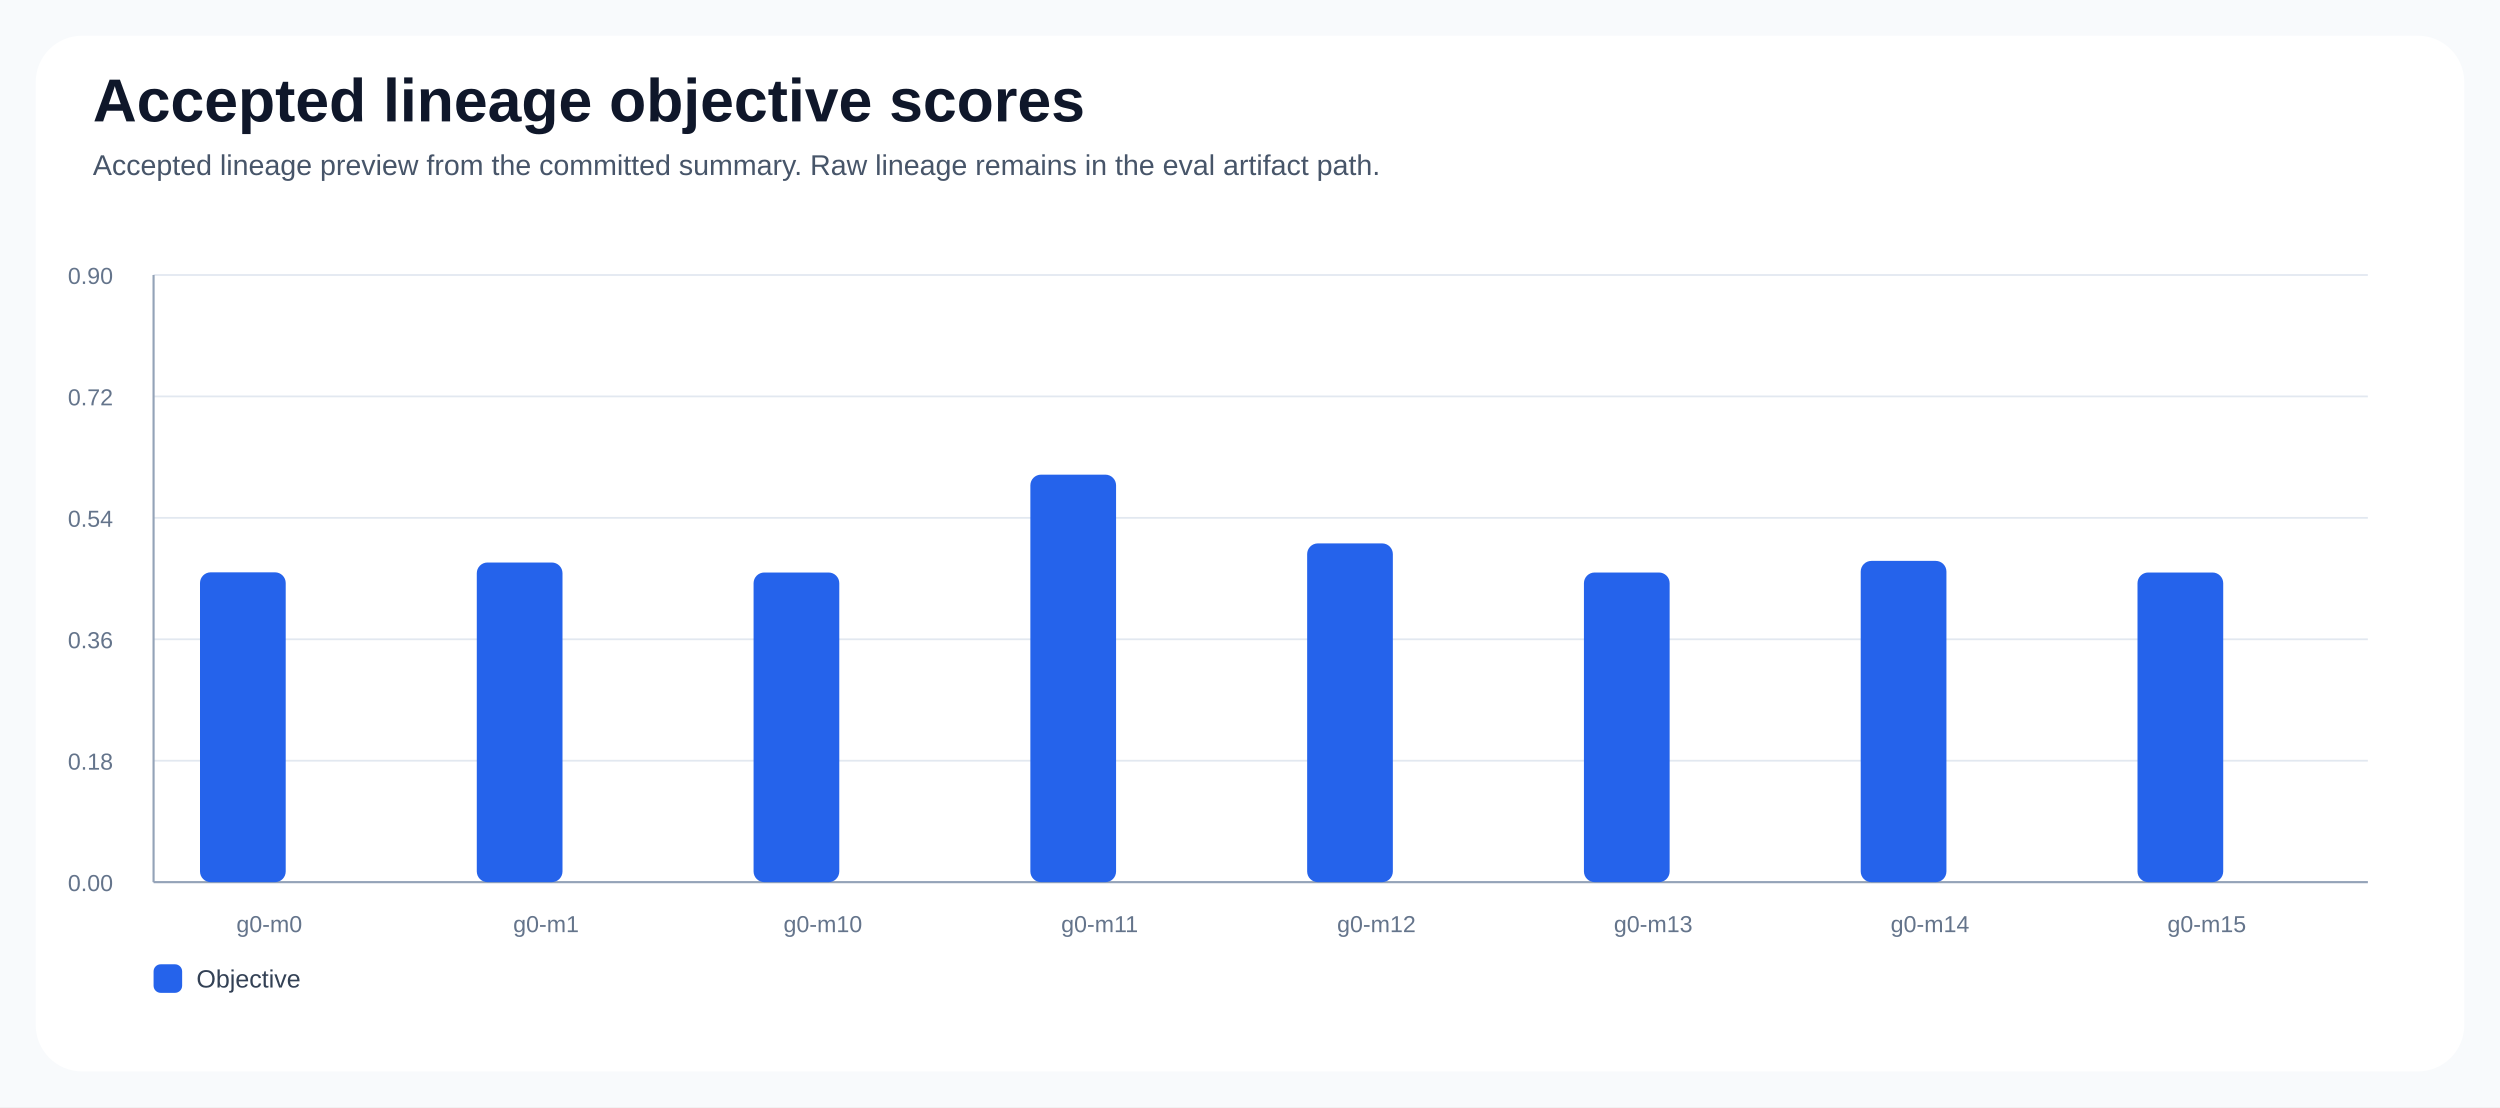
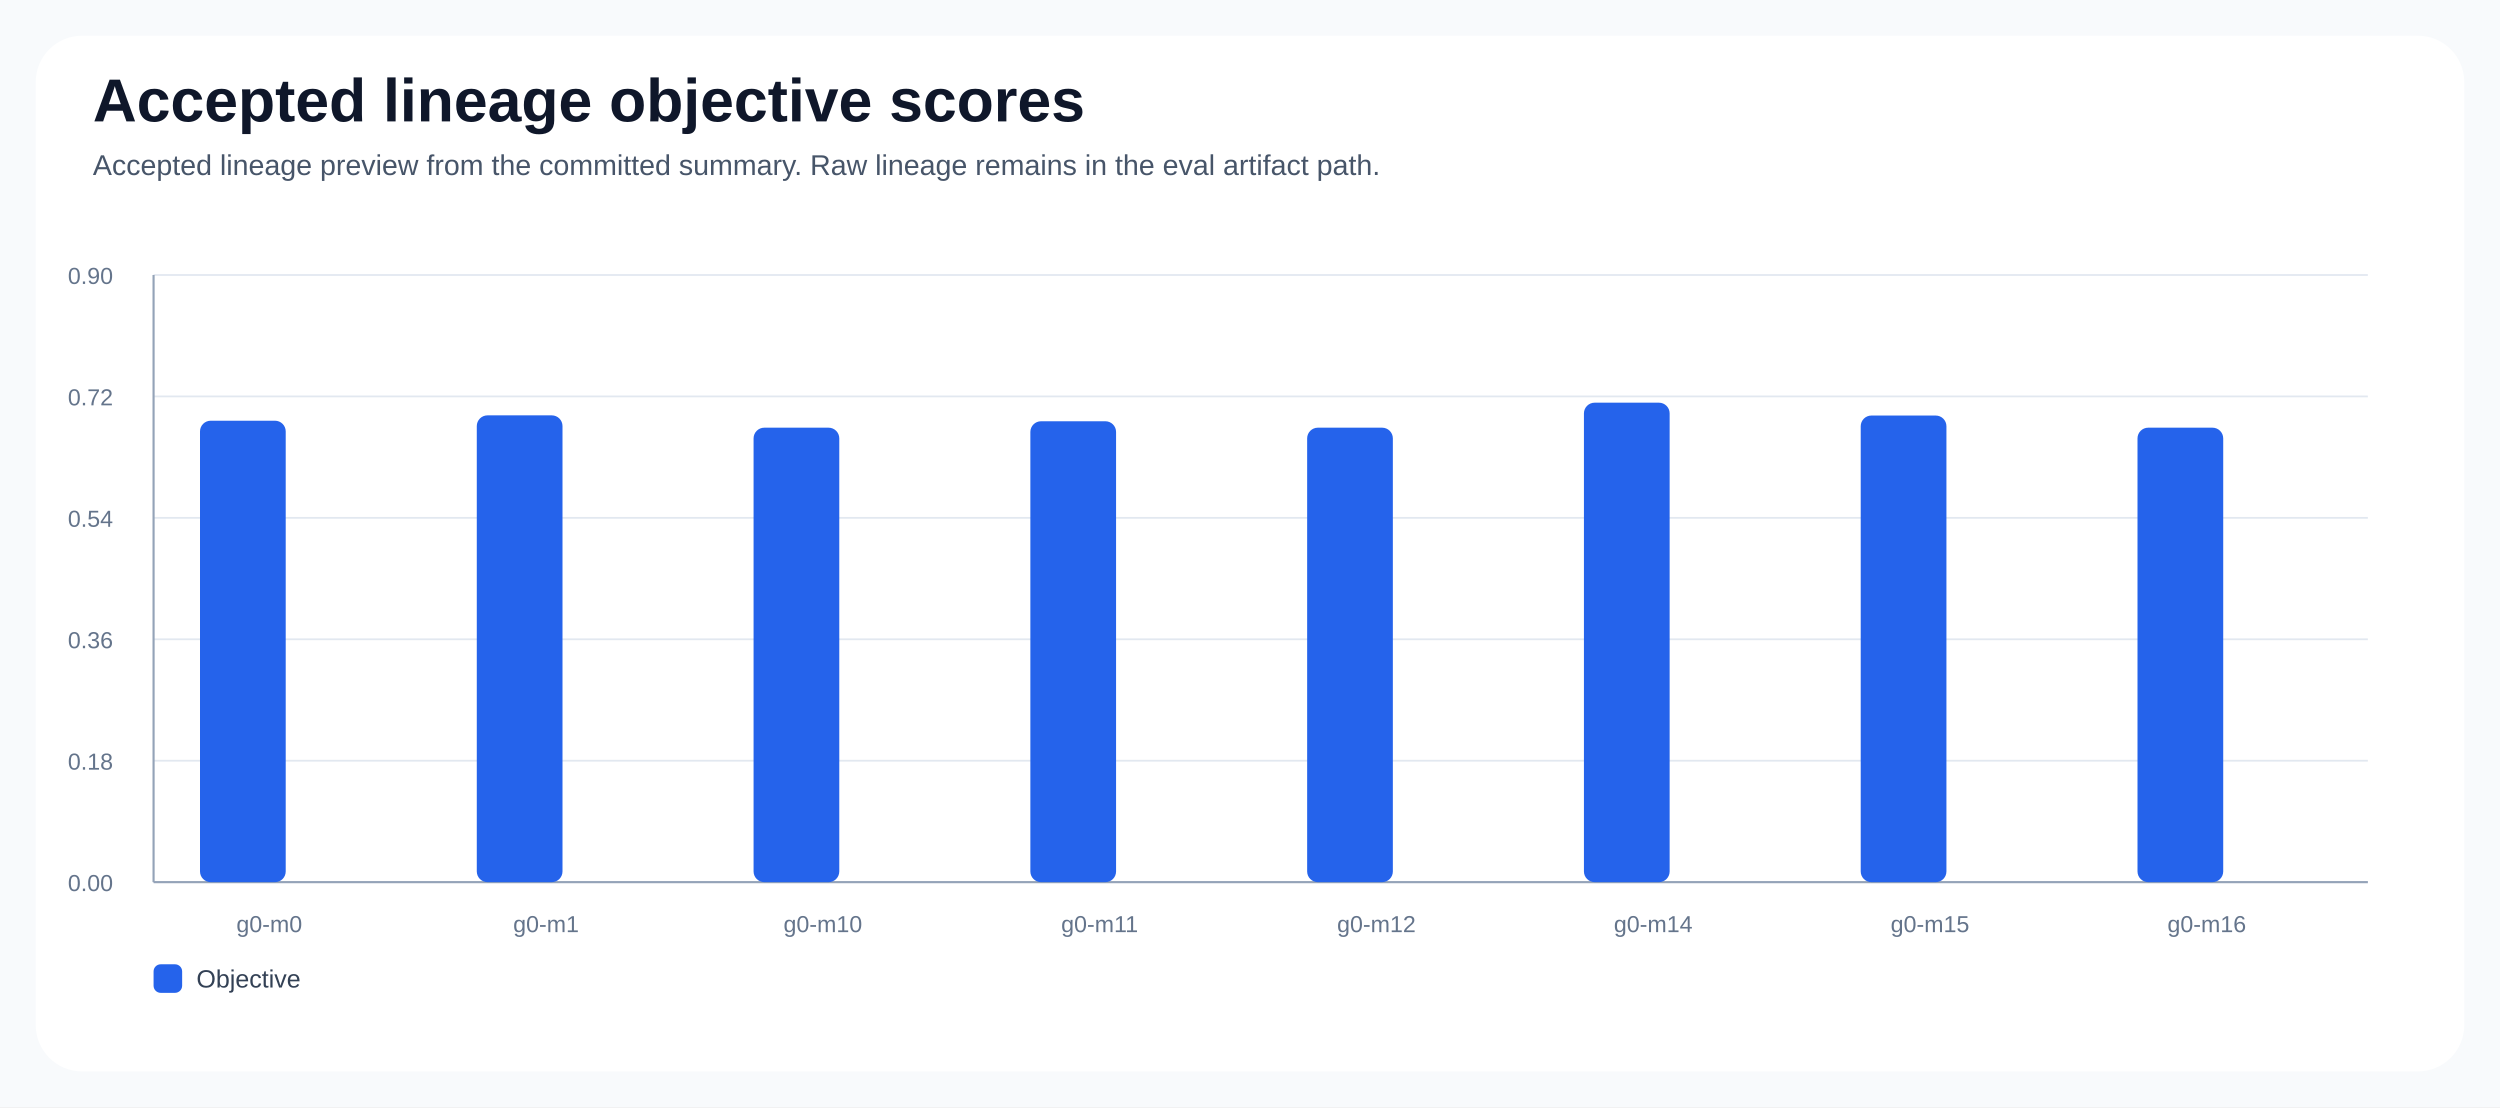
<svg xmlns="http://www.w3.org/2000/svg" width="1400" height="620" viewBox="0 0 1400 620" role="img">
  <style>
text { font-family: 'Segoe UI', Arial, sans-serif; fill: #0f172a; }
.title { font-size: 34px; font-weight: 700; }
.subtitle { font-size: 16px; fill: #475569; }
.card { fill: #ffffff; stroke: #cbd5e1; stroke-width: 1.5; rx: 20; }
.accent { fill: #eff6ff; stroke: #60a5fa; stroke-width: 1.5; rx: 20; }
.warn { fill: #fff7ed; stroke: #fb923c; stroke-width: 1.5; rx: 20; }
.label { font-size: 15px; font-weight: 600; fill: #475569; }
.value { font-size: 32px; font-weight: 700; }
.value-compact { font-size: 22px; font-weight: 700; }
.small { font-size: 13px; fill: #64748b; }
.axis { stroke: #94a3b8; stroke-width: 1.2; }
.grid { stroke: #e2e8f0; stroke-width: 1; }
.legend { font-size: 14px; fill: #334155; }
.stub { font-size: 20px; font-weight: 600; }
</style>
  <rect x="0" y="0" width="1400" height="620" fill="#f8fafc" />
  <rect x="20" y="20" width="1360" height="580" fill="#ffffff" rx="26" />
  <text class="title" x="52" y="68">Accepted lineage objective scores</text>
  <text class="subtitle" x="52" y="98">Accepted lineage preview from the committed summary. Raw lineage remains in the eval artifact path.</text>
  <line class="grid" x1="86" y1="494.0" x2="1326" y2="494.0" />
  <text class="small" x="38" y="499.0">0.00</text>
  <line class="grid" x1="86" y1="426.0" x2="1326" y2="426.0" />
  <text class="small" x="38" y="431.0">0.18</text>
  <line class="grid" x1="86" y1="358.0" x2="1326" y2="358.0" />
  <text class="small" x="38" y="363.0">0.36</text>
  <line class="grid" x1="86" y1="290.0" x2="1326" y2="290.0" />
  <text class="small" x="38" y="295.0">0.54</text>
  <line class="grid" x1="86" y1="222.0" x2="1326" y2="222.0" />
  <text class="small" x="38" y="227.0">0.72</text>
  <line class="grid" x1="86" y1="154.0" x2="1326" y2="154.0" />
  <text class="small" x="38" y="159.0">0.90</text>
  <line class="axis" x1="86" y1="154" x2="86" y2="494" />
  <line class="axis" x1="86" y1="494" x2="1326" y2="494" />
-   <rect x="112.0" y="320.5" width="48.0" height="173.5" fill="#2563eb" rx="6" />
+   <rect x="112.0" y="235.6" width="48.0" height="258.4" fill="#2563eb" rx="6" />
  <text class="small" x="150.8" y="522" text-anchor="middle">g0-m0</text>
-   <rect x="267.0" y="315.0" width="48.0" height="179.0" fill="#2563eb" rx="6" />
+   <rect x="267.0" y="232.6" width="48.0" height="261.4" fill="#2563eb" rx="6" />
  <text class="small" x="305.8" y="522" text-anchor="middle">g0-m1</text>
-   <rect x="422.0" y="320.6" width="48.0" height="173.4" fill="#2563eb" rx="6" />
+   <rect x="422.0" y="239.5" width="48.0" height="254.5" fill="#2563eb" rx="6" />
  <text class="small" x="460.8" y="522" text-anchor="middle">g0-m10</text>
-   <rect x="577.0" y="265.8" width="48.0" height="228.2" fill="#2563eb" rx="6" />
+   <rect x="577.0" y="235.9" width="48.0" height="258.1" fill="#2563eb" rx="6" />
  <text class="small" x="615.8" y="522" text-anchor="middle">g0-m11</text>
-   <rect x="732.0" y="304.3" width="48.0" height="189.7" fill="#2563eb" rx="6" />
+   <rect x="732.0" y="239.5" width="48.0" height="254.5" fill="#2563eb" rx="6" />
  <text class="small" x="770.8" y="522" text-anchor="middle">g0-m12</text>
-   <rect x="887.0" y="320.6" width="48.0" height="173.4" fill="#2563eb" rx="6" />
-   <text class="small" x="925.8" y="522" text-anchor="middle">g0-m13</text>
-   <rect x="1042.0" y="314.1" width="48.0" height="179.9" fill="#2563eb" rx="6" />
-   <text class="small" x="1080.8" y="522" text-anchor="middle">g0-m14</text>
-   <rect x="1197.0" y="320.6" width="48.0" height="173.4" fill="#2563eb" rx="6" />
-   <text class="small" x="1235.8" y="522" text-anchor="middle">g0-m15</text>
+   <rect x="887.0" y="225.5" width="48.0" height="268.5" fill="#2563eb" rx="6" />
+   <text class="small" x="925.8" y="522" text-anchor="middle">g0-m14</text>
+   <rect x="1042.0" y="232.7" width="48.0" height="261.3" fill="#2563eb" rx="6" />
+   <text class="small" x="1080.8" y="522" text-anchor="middle">g0-m15</text>
+   <rect x="1197.0" y="239.5" width="48.0" height="254.5" fill="#2563eb" rx="6" />
+   <text class="small" x="1235.8" y="522" text-anchor="middle">g0-m16</text>
  <rect x="86" y="540" width="16" height="16" fill="#2563eb" rx="4" />
  <text class="legend" x="110" y="553">Objective</text>
</svg>
